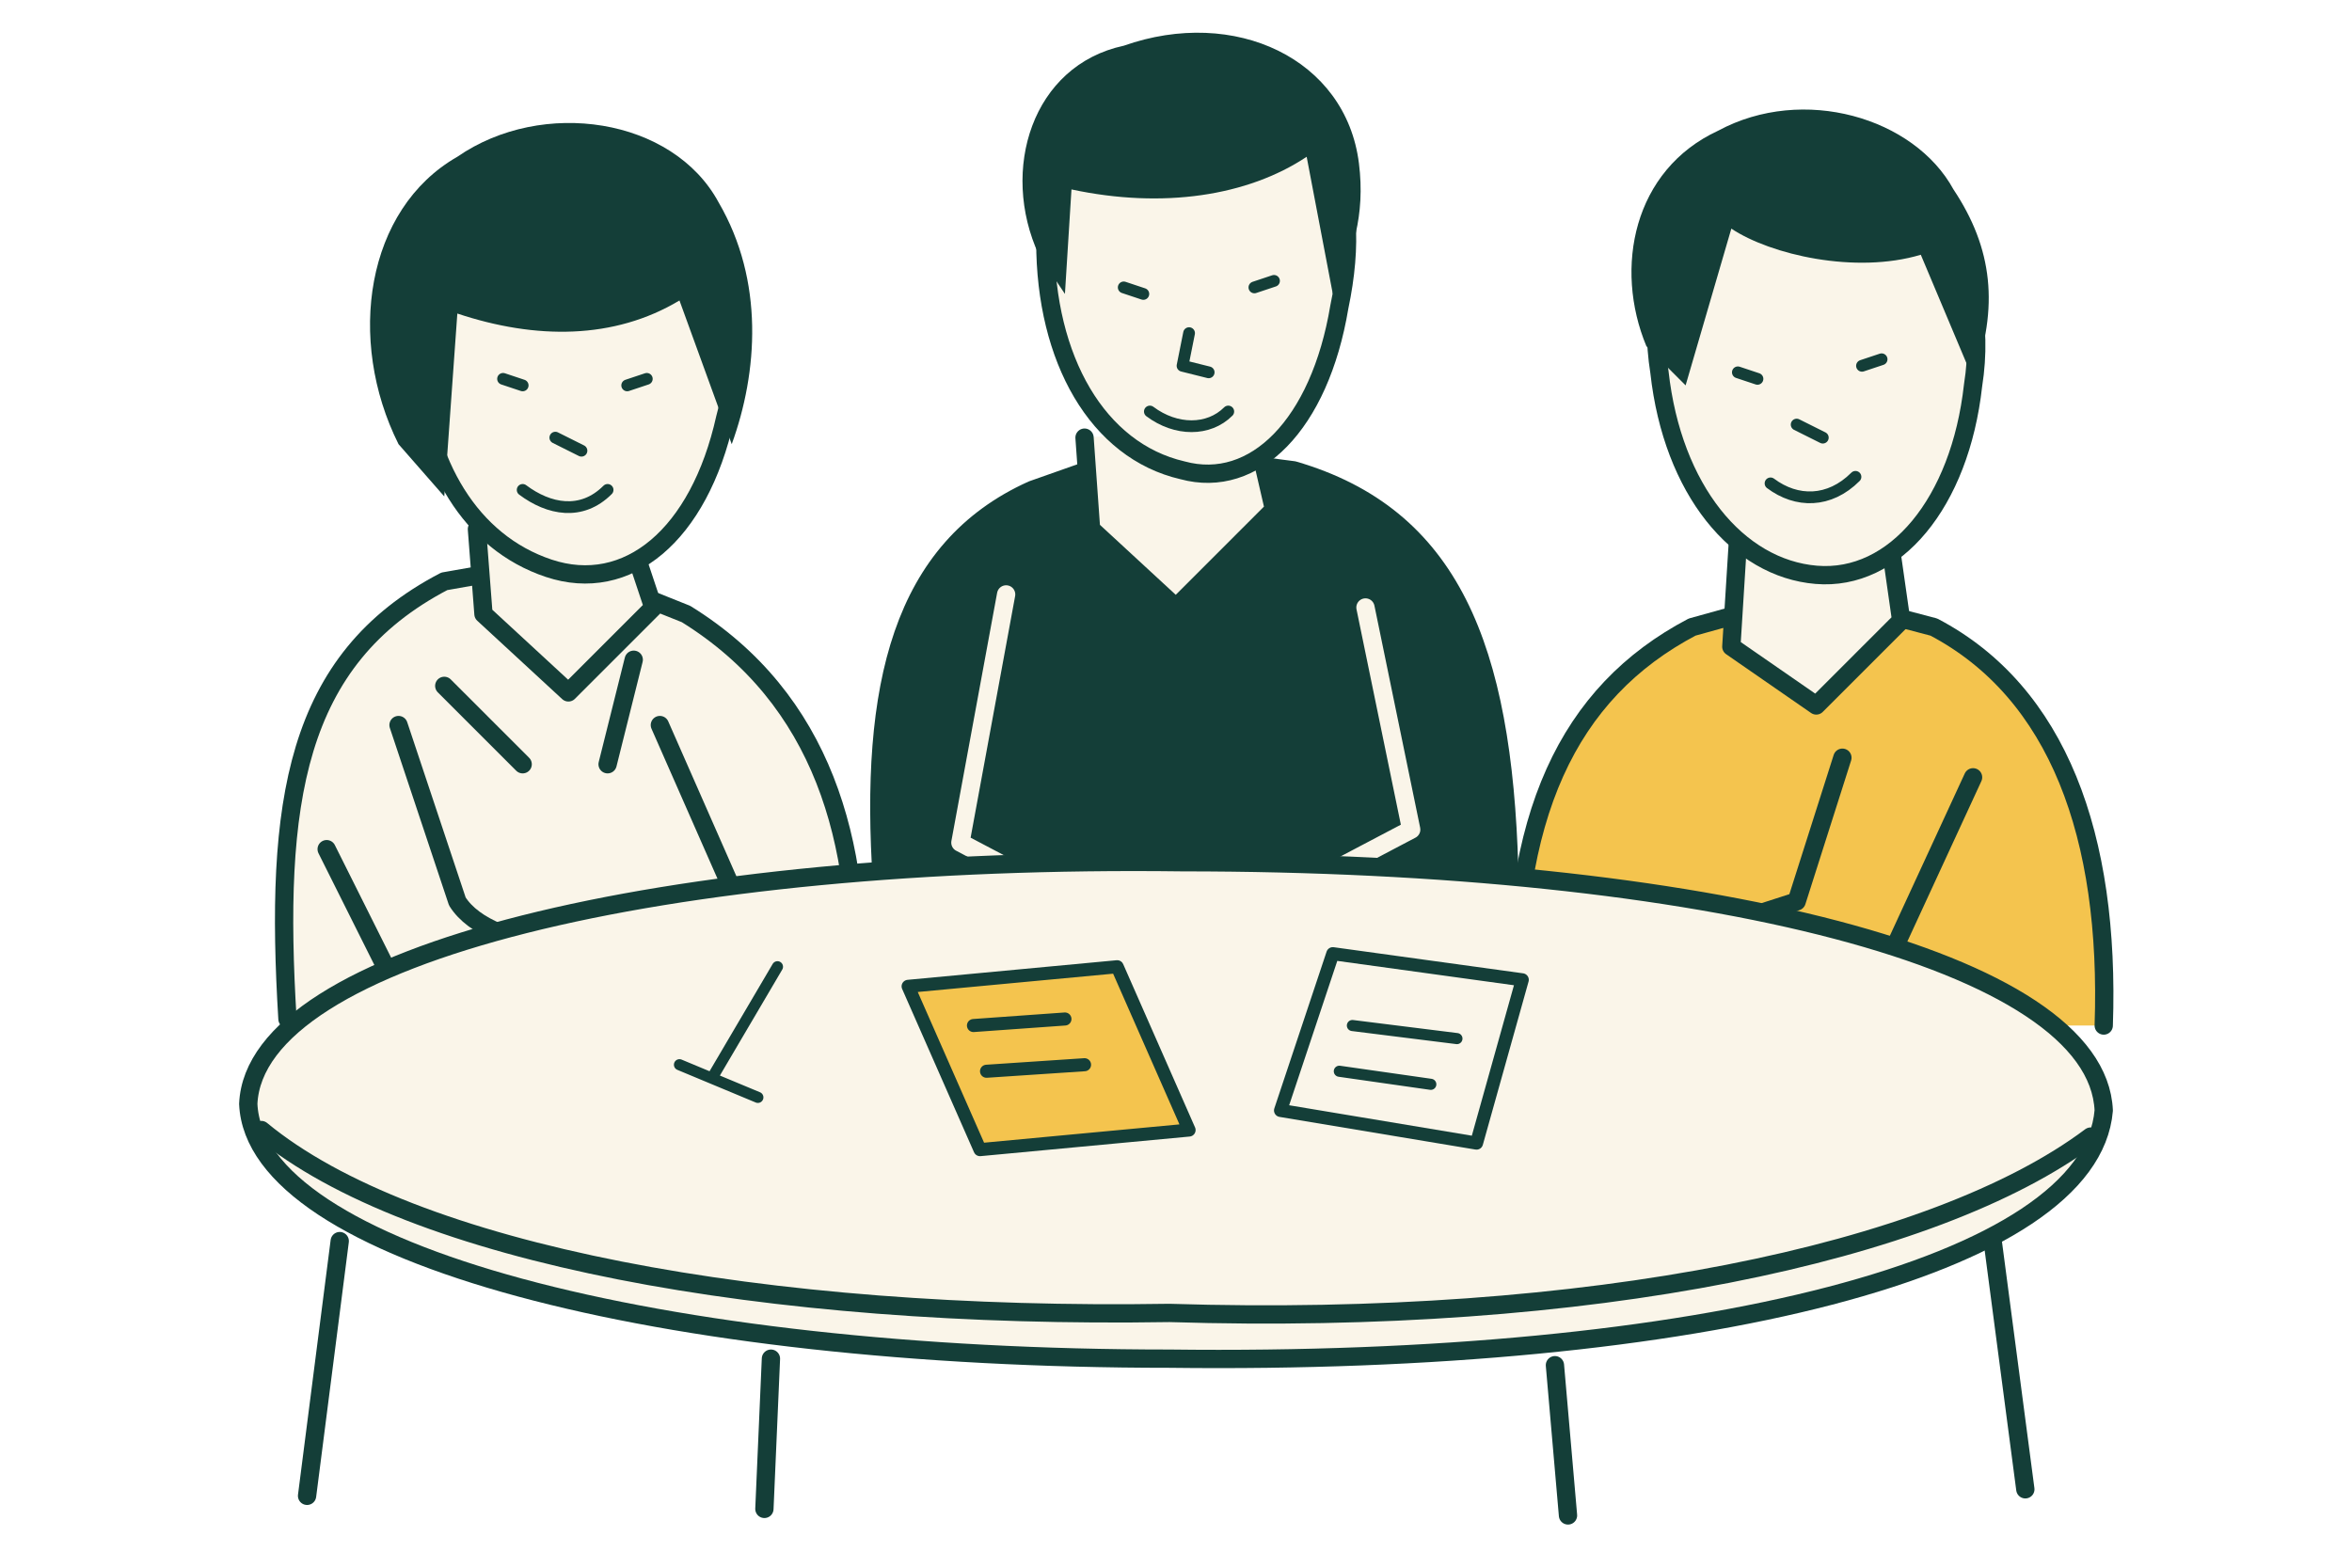
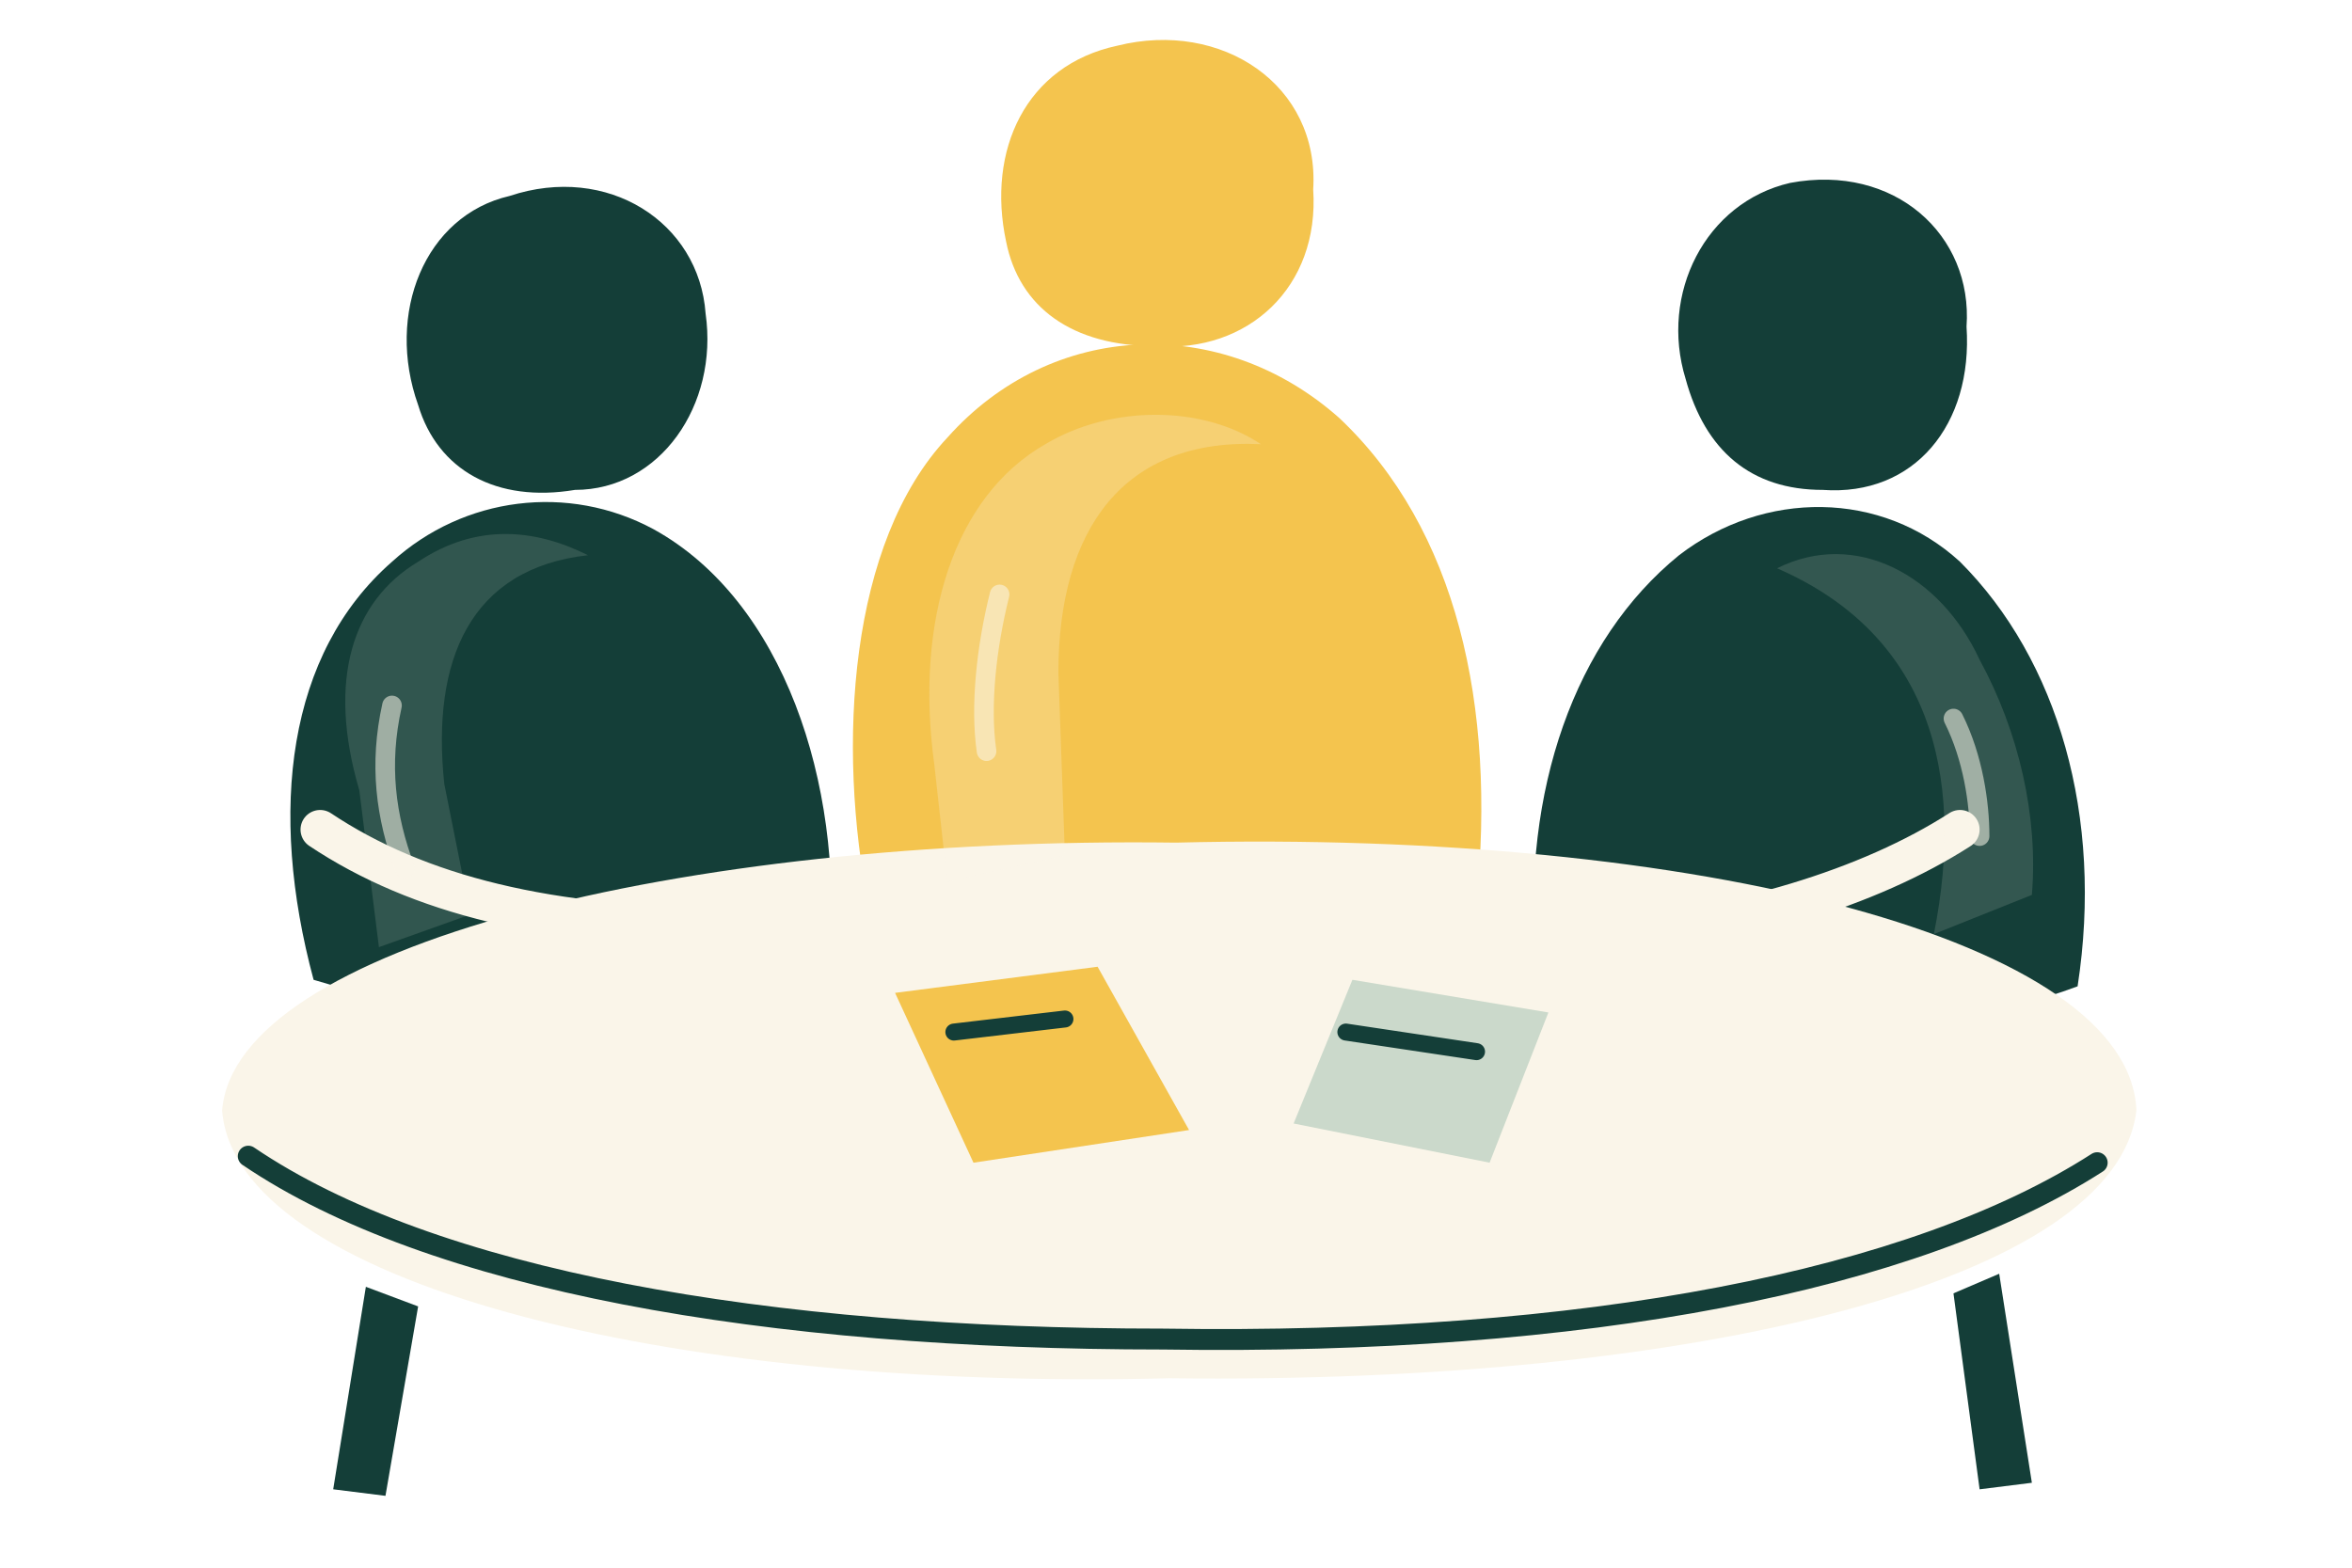
<svg xmlns="http://www.w3.org/2000/svg" viewBox="0 0 360 240" fill="none">
-   <g stroke="#143E38" stroke-width="2.8" stroke-linecap="round" stroke-linejoin="round">
-     <path d="M135 135c-2-30 3-51 23-60l17-6 23 3c24 7 32 27 33 61" fill="#143E38" />
-     <path d="m166 67 1 14 13 12 15-15-3-13" fill="#FAF5E9" />
-     <path d="M160 37c0-17 11-26 25-24 18 2 24 15 20 34-3 18-13 28-24 25-13-3-21-17-21-35Z" fill="#FAF5E9" />
-     <path d="M159 39c-6-13-1-29 13-32 17-6 34 2 36 18 1 8-1 14-4 20l-4-21c-9 6-22 8-36 5l-1 16" fill="#143E38" stroke="none" />
-     <path d="m172 44 3 1m17-1 3-1m-13 8-1 5 4 1m-9 6c4 3 9 3 12 0" stroke-width="1.8" />
-     <path d="m154 91-7 38 19 10m43-46 7 34-19 10" stroke="#FAF5E9" />
-     <path d="M44 156c-2-33 1-55 24-67l17-3 20 8c21 13 27 35 26 59" fill="#FAF5E9" />
-     <path d="m73 81 1 13 13 12 13-13-4-12" fill="#FAF5E9" />
-     <path d="M64 56c-1-19 12-31 27-28 17 2 25 18 20 36-4 18-15 27-27 23-12-4-19-16-20-31Z" fill="#FAF5E9" />
-     <path d="M61 68c-8-16-5-36 9-44 13-9 33-6 40 7 7 12 6 26 2 37l-8-22c-10 6-22 6-34 2l-2 28" fill="#143E38" stroke="none" />
-     <path d="m77 58 3 1m16 0 3-1m-14 9 4 2m-9 6c4 3 9 4 13 0" stroke-width="1.8" />
-     <path d="m61 111 9 27c5 8 25 9 45 8l13-2c6-1 9 5 4 8-8 5-21 7-30 7-18 0-36-2-43-11l-9-18" fill="#FAF5E9" />
-     <path d="m101 111 11 25m-44-31 12 12m17-16-4 16" />
-     <path d="M232 157c-1-32 8-51 27-61l18-5 19 5c19 10 27 32 26 61" fill="#F4C44E" />
-     <path d="m266 83-1 16 13 9 13-13-2-14" fill="#FAF5E9" />
-     <path d="M254 57c-3-19 7-31 22-31 18-1 29 14 26 33-2 18-12 30-24 29-12-1-22-13-24-31Z" fill="#FAF5E9" />
-     <path d="M252 53c-5-12-2-27 11-33 13-7 30-2 36 9 6 9 7 18 3 29l-8-19c-10 3-23 0-29-4l-7 24" fill="#143E38" stroke="none" />
-     <path d="m266 57 3 1m16-2 3-1m-13 10 4 2m-8 7c4 3 9 3 13-1" stroke-width="1.8" />
-     <path d="m302 119-12 26c-8 10-30 14-48 14l-16-2c-6-1-6-7 0-8l18-1 31-10 7-22" fill="#F4C44E" />
-     <path d="M38 169c1-23 64-38 143-37 80 0 140 15 141 38-2 24-62 39-143 38-78 0-140-16-141-39Z" fill="#FAF5E9" />
-     <path d="M40 173c23 19 77 29 139 28 64 2 117-9 141-27m-268 16-5 39m258-39 5 38m-192-20-1 23m121-22 2 23" />
-     <path d="m139 151 32-3 11 25-32 3Z" fill="#F4C44E" stroke-width="2" />
-     <path d="m149 157 14-1m-12 8 15-1m38-17 29 4-7 25-30-5Z" stroke-width="2" />
-     <path d="m207 157 16 2m-18 5 14 2m-100-18-10 17m-5-2 12 5" stroke-width="1.7" />
-   </g>
+   <path d="M48 150c-7-26-4-50 12-64 11-10 27-12 40-5 20 11 29 39 27 65-21 10-53 12-79 4Z" fill="#143E38" />
+   <path d="M64 62c-5-14 1-29 14-32 15-5 29 4 30 18 2 14-7 27-20 27-12 2-21-3-24-13Z" fill="#143E38" />
+   <path d="M133 139c-5-25-3-56 12-72 16-18 42-19 60-3 18 17 24 44 21 74-29 9-65 11-93 1Z" fill="#F4C44E" />
+   <path d="M154 37c-3-14 3-27 17-30 16-4 31 6 30 22 1 15-10 25-24 24-13 0-21-6-23-16Z" fill="#F4C44E" />
+   <path d="M235 147c-2-26 6-49 22-62 13-10 31-10 43 1 15 15 22 39 18 65-24 9-59 8-83-4Z" fill="#143E38" />
+   <path d="M258 58c-4-13 3-27 16-30 16-3 28 8 27 22 1 15-8 26-22 25-11 0-18-6-21-17Z" fill="#143E38" />
+   <path d="M49 127c15 10 35 15 63 15m132 2c22-2 42-8 56-17" stroke="#FAF5E9" stroke-width="6" stroke-linecap="round" />
+   <path d="M34 170c2-25 70-42 146-41 80-2 146 15 147 41-3 26-67 42-148 41-78 2-143-15-145-41Z" fill="#FAF5E9" />
+   <path d="M38 177c28 19 79 28 140 28 65 1 115-9 143-27" stroke="#143E38" stroke-width="3.2" stroke-linecap="round" />
+   <path d="m56 197-5 31 8 1 5-29m235-2 4 30 8-1-5-32" fill="#143E38" />
+   <path d="m137 152 31-4 14 25-33 5Z" fill="#F4C44E" />
+   <path d="m207 150 30 5-9 23-30-6Z" fill="#CBD9CB" />
+   <path d="m146 158 17-2m43 2 20 3" stroke="#143E38" stroke-width="2.6" stroke-linecap="round" />
+   <path d="M60 108c-2 9-1 17 2 25m91-42c-2 8-3 17-2 24m148-5c3 6 4 13 4 18" stroke="#FAF5E9" stroke-width="3" stroke-linecap="round" opacity=".55" />
+   <path d="M55 121c-5-17-1-29 9-35 9-6 18-5 26-1-18 2-24 16-22 35l4 20-14 5Z" fill="#FAF5E9" opacity=".13" />
+   <path d="M143 117c-3-22 3-41 17-49 10-6 24-6 33 0-21-1-31 13-31 35l1 28-18 4Z" fill="#FAF5E9" opacity=".24" />
+   <path d="M272 87c12-6 25 1 31 14 6 11 9 24 8 36l-15 6c5-25-1-46-24-56Z" fill="#FAF5E9" opacity=".14" />
</svg>
